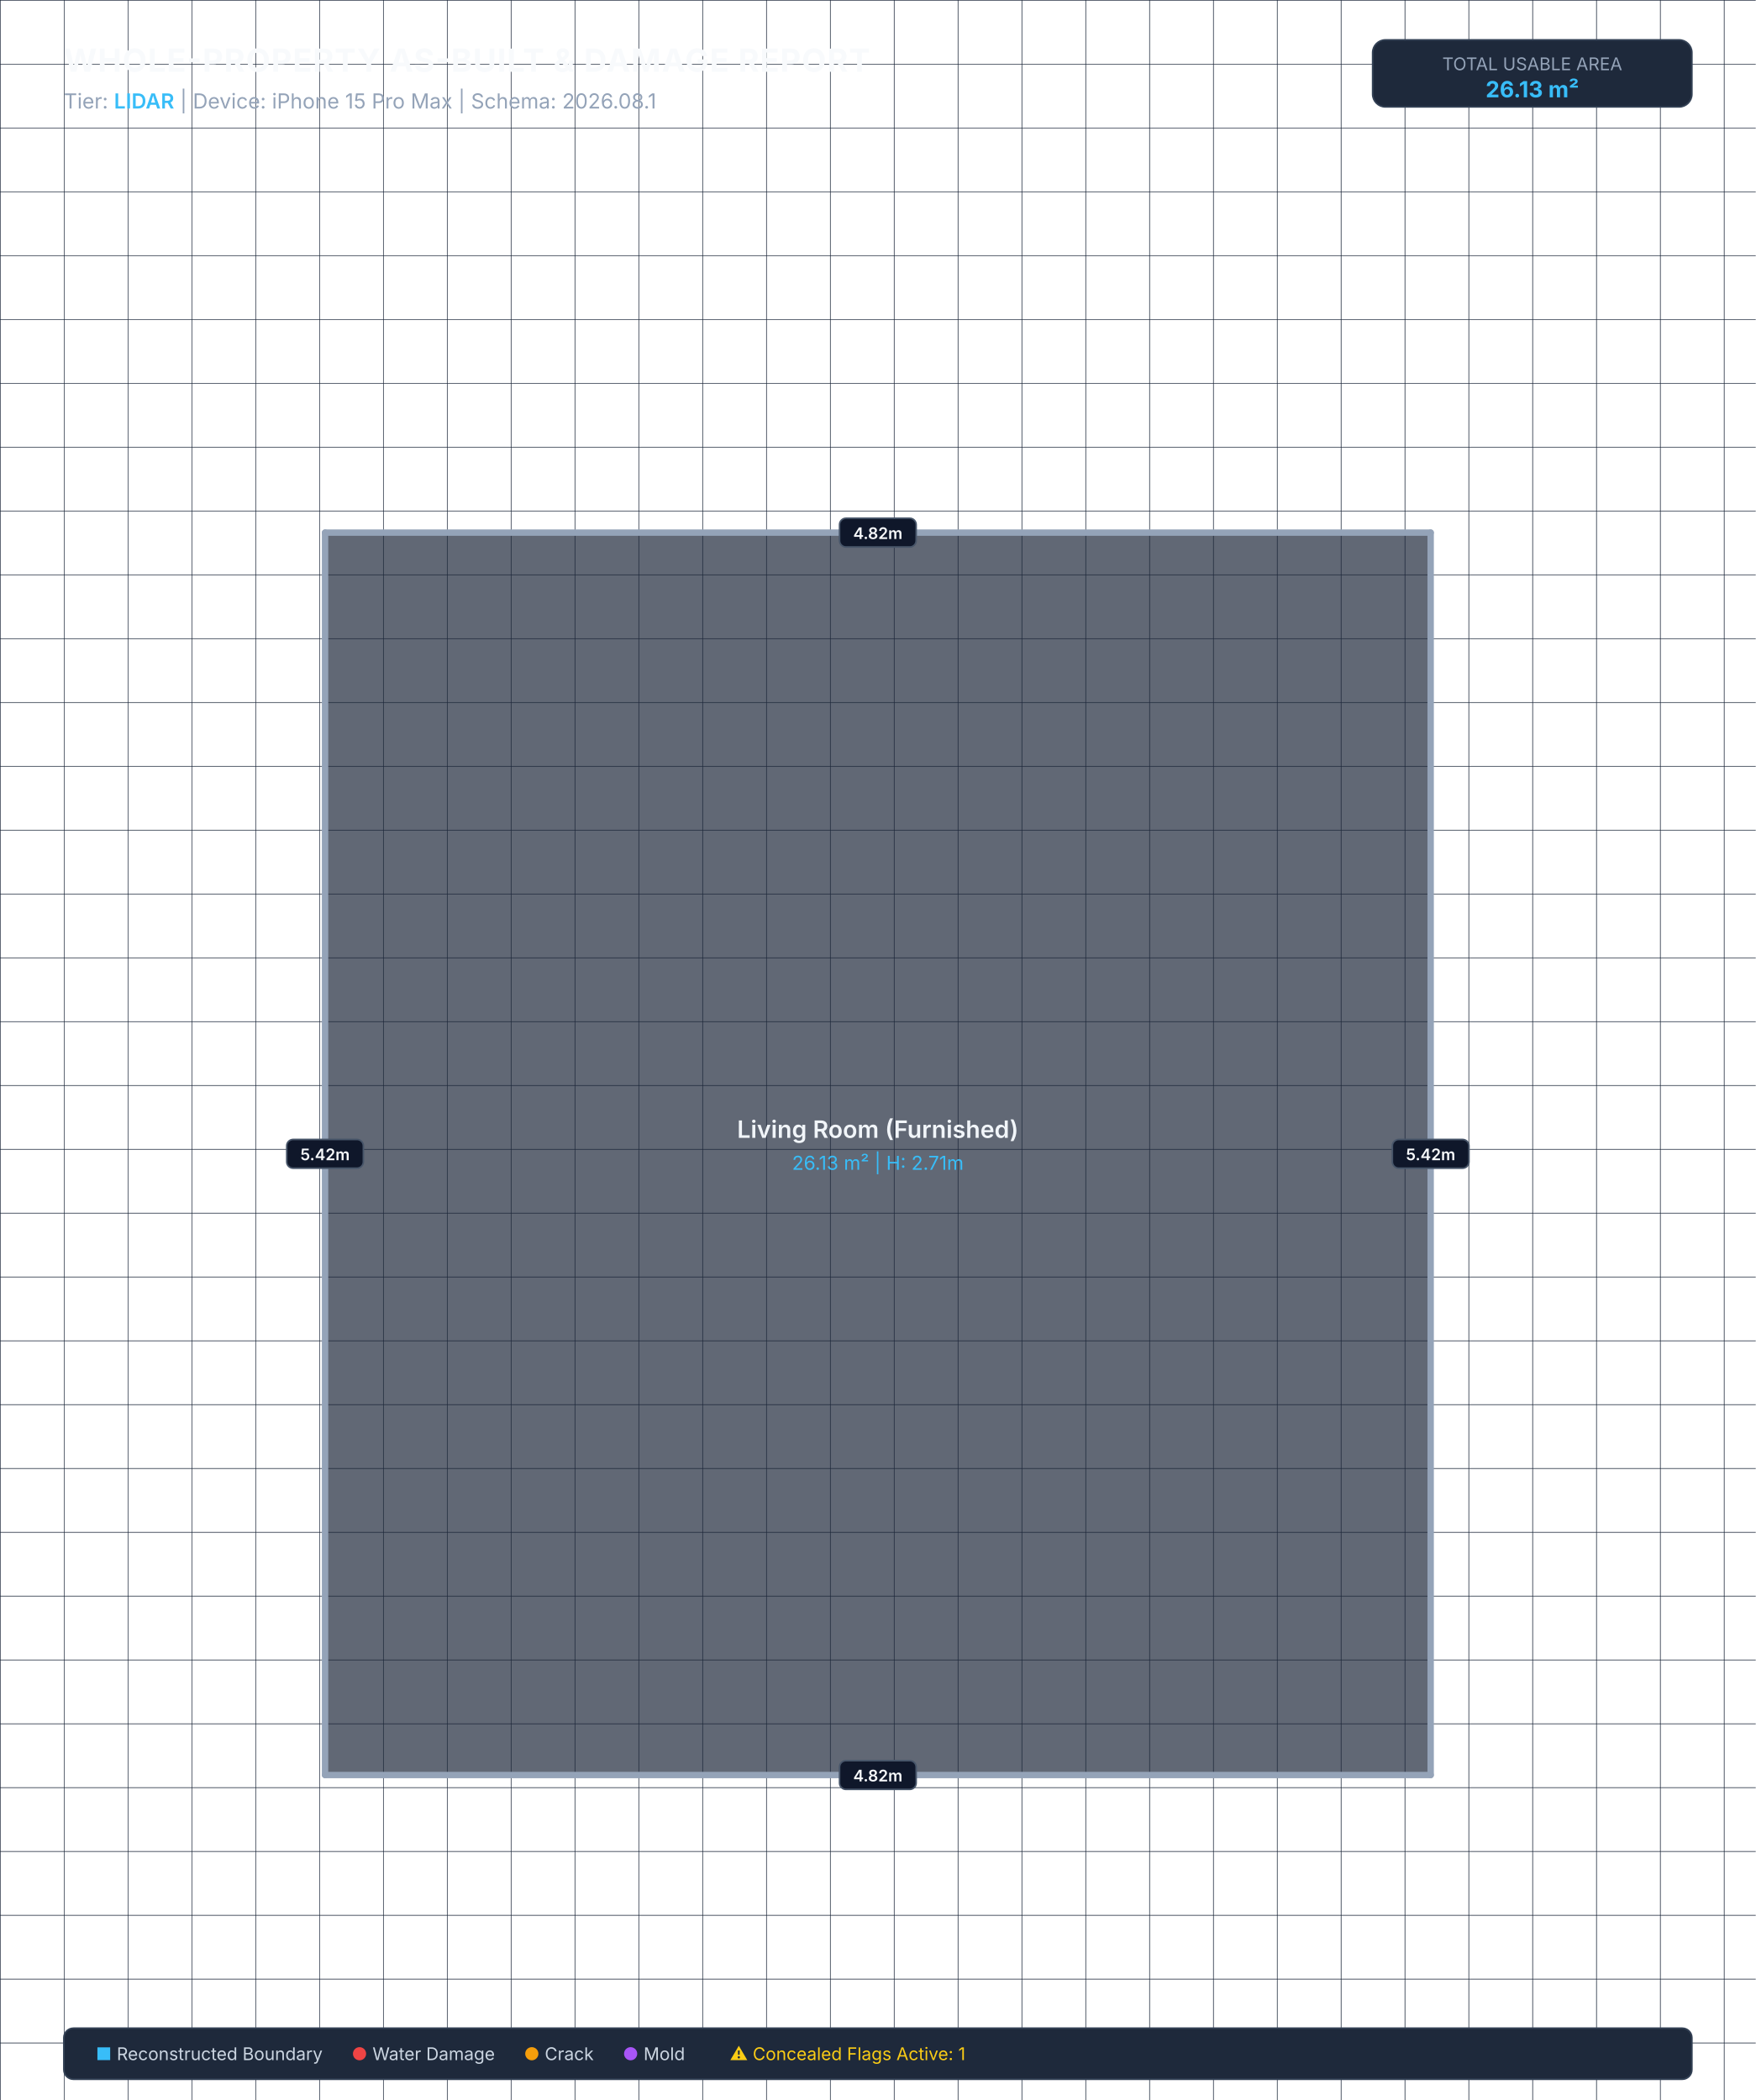
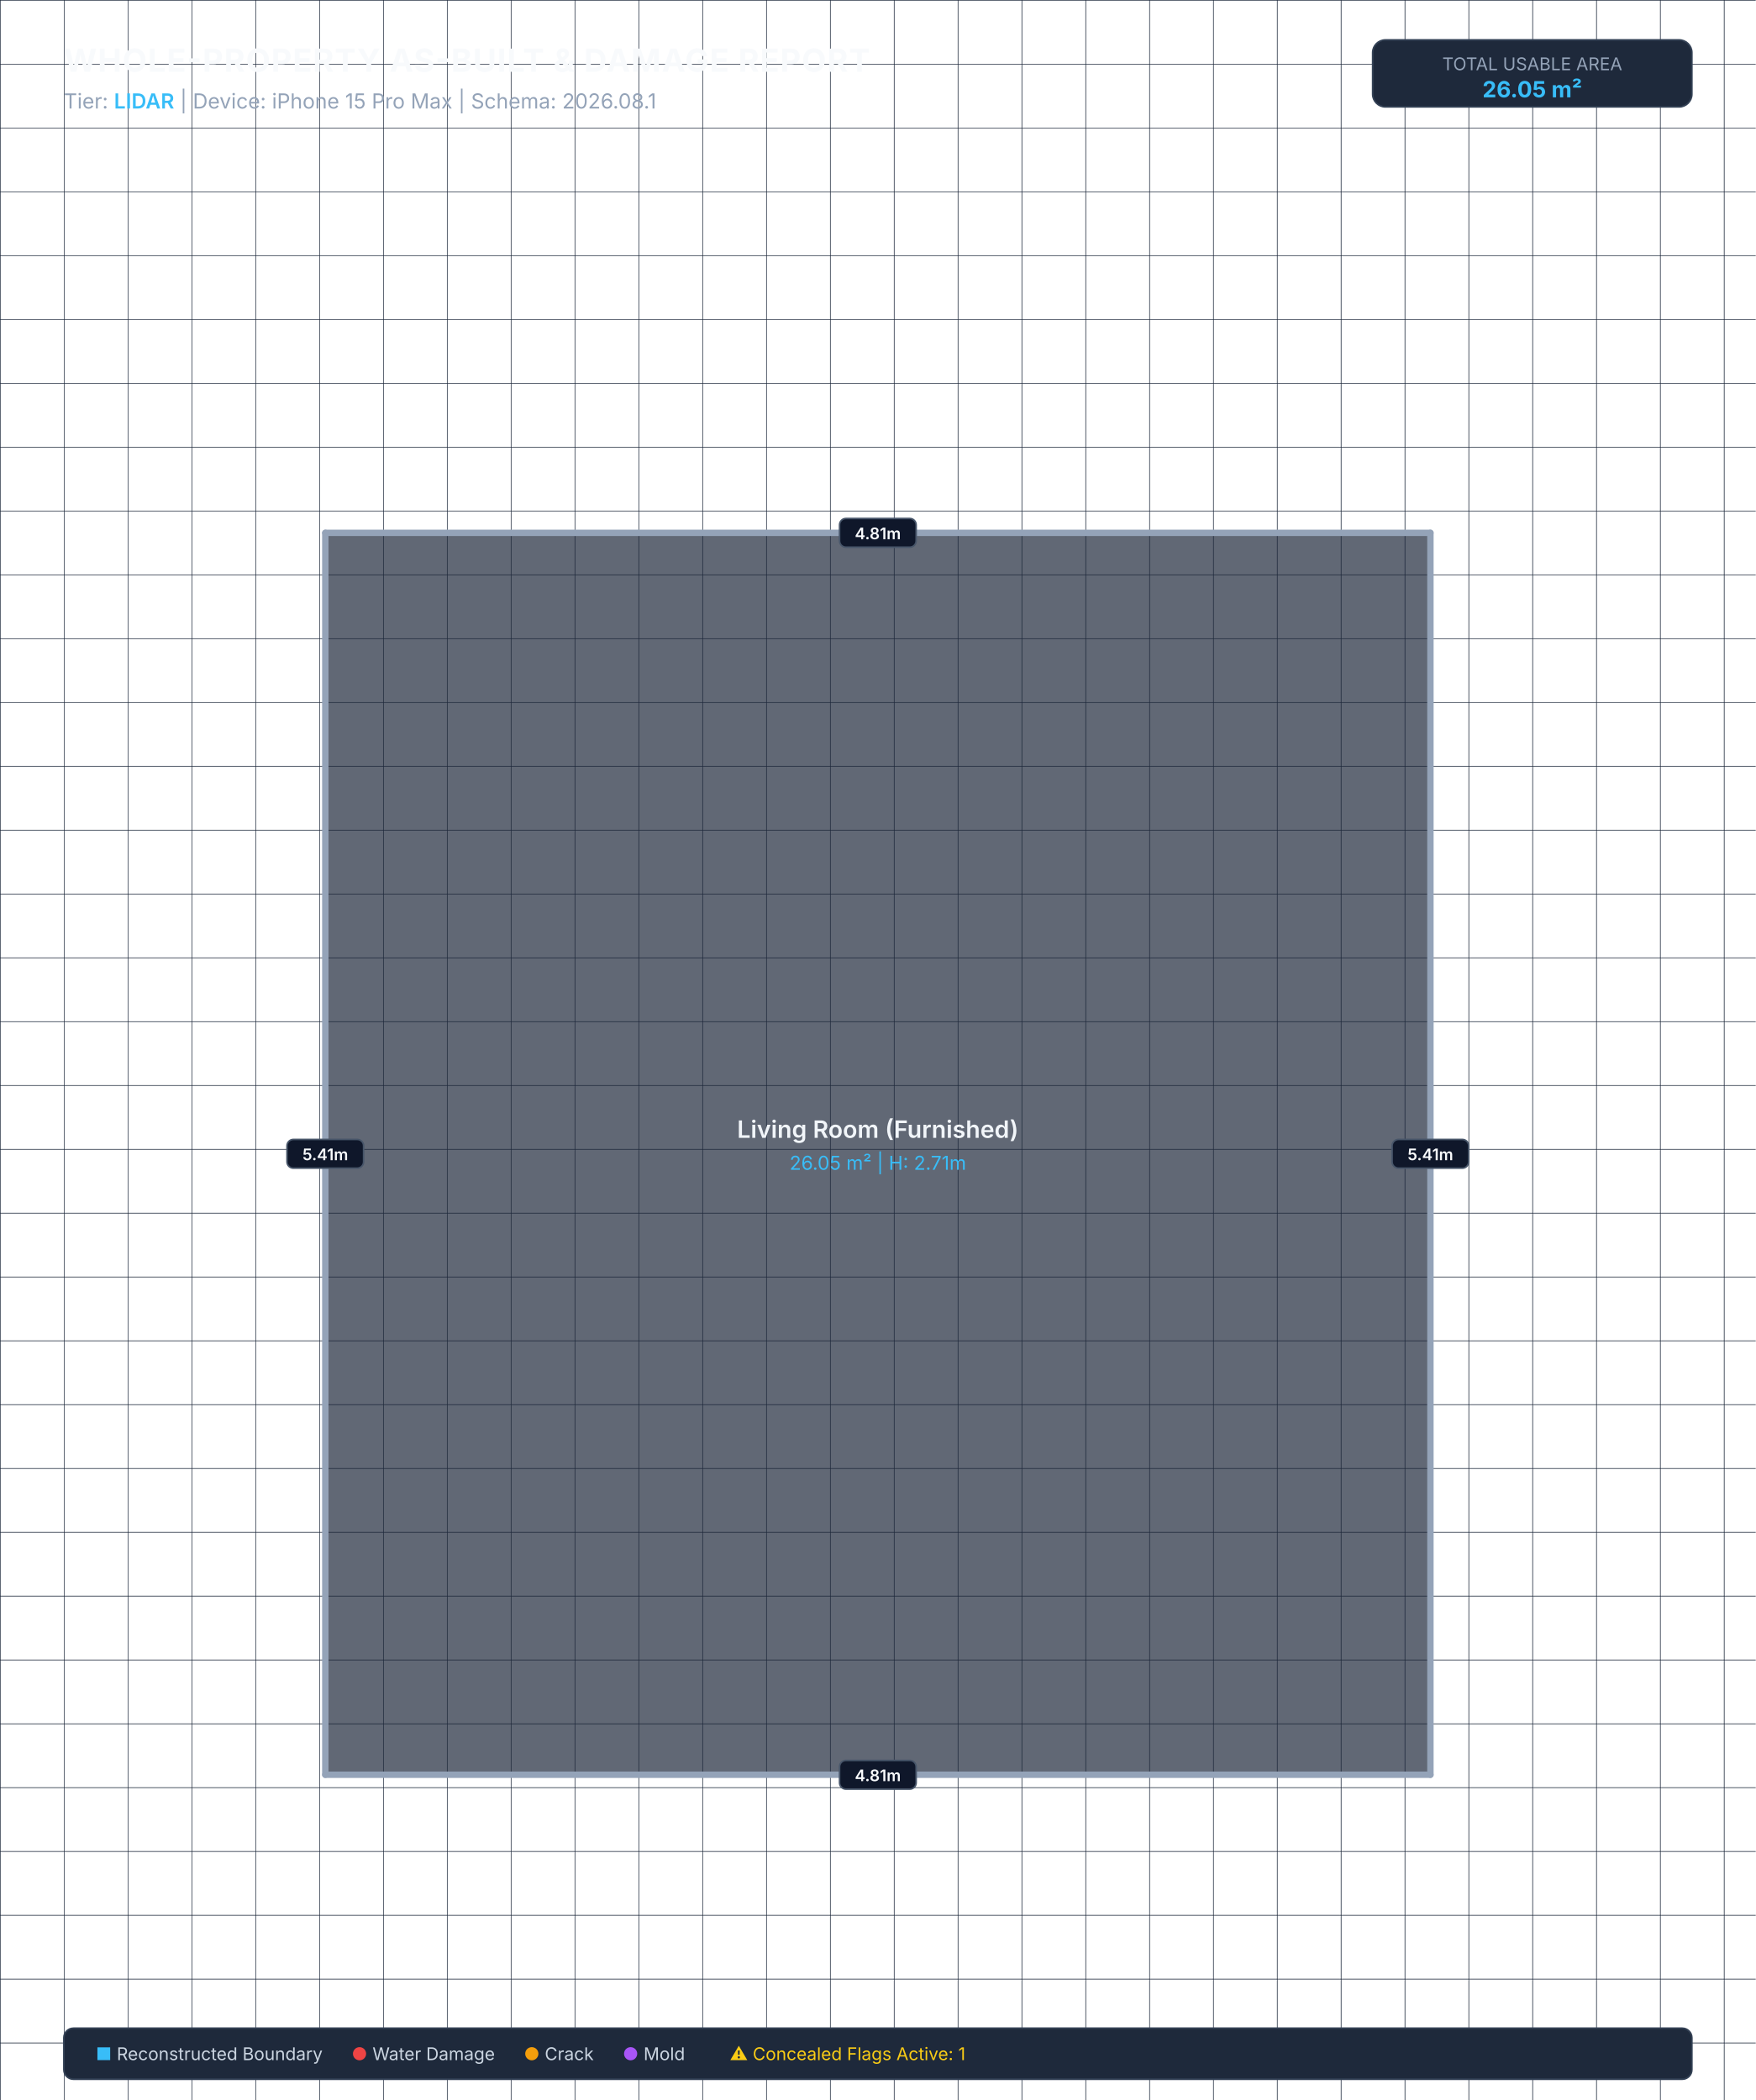
<svg xmlns="http://www.w3.org/2000/svg" viewBox="0 0 1100 1316" width="100%" height="100%" style="background-color: #0b0f19; font-family: Inter, system-ui, -apple-system, sans-serif;">
  <defs>
    <filter id="glow" x="-20%" y="-20%" width="140%" height="140%">
      <feGaussianBlur stdDeviation="3" result="blur" />
      <feComposite in="SourceGraphic" in2="blur" operator="over" />
    </filter>
    <pattern id="grid" width="40" height="40" patternUnits="userSpaceOnUse">
      <path d="M 40 0 L 0 0 0 40" fill="none" stroke="#1e293b" stroke-width="0.75" />
    </pattern>
  </defs>
  <rect width="1100" height="1316" fill="url(#grid)" />
  <text x="40" y="45" fill="#f8fafc" font-size="20" font-weight="700" letter-spacing="0.5">WHOLE-PROPERTY AS-BUILT &amp; DAMAGE REPORT</text>
  <text x="40" y="68" fill="#94a3b8" font-size="13">Tier: <tspan fill="#38bdf8" font-weight="600">LIDAR</tspan> | Device: iPhone 15 Pro Max | Schema: 2026.08.1</text>
  <rect x="860" y="25" width="200" height="42" rx="8" fill="#1e293b" stroke="#334155" />
  <text x="960" y="44" fill="#94a3b8" font-size="11" text-anchor="middle">TOTAL USABLE AREA</text>
-   <text x="960" y="61" fill="#38bdf8" font-size="14" font-weight="700" text-anchor="middle">26.13 m²</text>
-   <polygon points="203.655,333.778 896.345,333.778 896.345,1112.345 203.655,1112.345" fill="#1e293b" fill-opacity="0.7" stroke="#475569" stroke-width="1.5" stroke-dasharray="4,4" />
-   <text x="550.0" y="713.062" fill="#f1f5f9" font-size="15" font-weight="600" text-anchor="middle">Living Room (Furnished)</text>
-   <text x="550.0" y="733.062" fill="#38bdf8" font-size="12" text-anchor="middle">26.13 m² | H: 2.71m</text>
-   <line x1="203.655" y1="333.778" x2="896.345" y2="333.778" stroke="#94a3b8" stroke-width="4" stroke-linecap="round" />
-   <rect x="526" y="324.778" width="48" height="18" rx="4" fill="#0f172a" stroke="#475569" stroke-width="1" />
-   <text x="550" y="337.778" fill="#f8fafc" font-size="10" font-weight="600" text-anchor="middle">4.82m</text>
-   <line x1="896.345" y1="333.778" x2="896.345" y2="1112.345" stroke="#94a3b8" stroke-width="4" stroke-linecap="round" />
-   <rect x="872.345" y="714.062" width="48" height="18" rx="4" fill="#0f172a" stroke="#475569" stroke-width="1" />
-   <text x="896.345" y="727.062" fill="#f8fafc" font-size="10" font-weight="600" text-anchor="middle">5.42m</text>
-   <line x1="896.345" y1="1112.345" x2="203.655" y2="1112.345" stroke="#94a3b8" stroke-width="4" stroke-linecap="round" />
-   <rect x="526" y="1103.345" width="48" height="18" rx="4" fill="#0f172a" stroke="#475569" stroke-width="1" />
-   <text x="550" y="1116.345" fill="#f8fafc" font-size="10" font-weight="600" text-anchor="middle">4.82m</text>
-   <line x1="203.655" y1="1112.345" x2="203.655" y2="333.778" stroke="#94a3b8" stroke-width="4" stroke-linecap="round" />
-   <rect x="179.655" y="714.062" width="48" height="18" rx="4" fill="#0f172a" stroke="#475569" stroke-width="1" />
-   <text x="203.655" y="727.062" fill="#f8fafc" font-size="10" font-weight="600" text-anchor="middle">5.42m</text>
+   <text x="960" y="61" fill="#38bdf8" font-size="14" font-weight="700" text-anchor="middle">26.05 m²</text>
+   <polygon points="203.813,333.914 896.187,333.914 896.187,1112.187 203.813,1112.187" fill="#1e293b" fill-opacity="0.7" stroke="#475569" stroke-width="1.5" stroke-dasharray="4,4" />
+   <text x="550.0" y="713.05" fill="#f1f5f9" font-size="15" font-weight="600" text-anchor="middle">Living Room (Furnished)</text>
+   <text x="550.0" y="733.05" fill="#38bdf8" font-size="12" text-anchor="middle">26.05 m² | H: 2.71m</text>
+   <line x1="203.813" y1="333.914" x2="896.187" y2="333.914" stroke="#94a3b8" stroke-width="4" stroke-linecap="round" />
+   <rect x="526.0" y="324.914" width="48" height="18" rx="4" fill="#0f172a" stroke="#475569" stroke-width="1" />
+   <text x="550.0" y="337.914" fill="#f8fafc" font-size="10" font-weight="600" text-anchor="middle">4.81m</text>
+   <line x1="896.187" y1="333.914" x2="896.187" y2="1112.187" stroke="#94a3b8" stroke-width="4" stroke-linecap="round" />
+   <rect x="872.187" y="714.05" width="48" height="18" rx="4" fill="#0f172a" stroke="#475569" stroke-width="1" />
+   <text x="896.187" y="727.05" fill="#f8fafc" font-size="10" font-weight="600" text-anchor="middle">5.41m</text>
+   <line x1="896.187" y1="1112.187" x2="203.813" y2="1112.187" stroke="#94a3b8" stroke-width="4" stroke-linecap="round" />
+   <rect x="526.0" y="1103.187" width="48" height="18" rx="4" fill="#0f172a" stroke="#475569" stroke-width="1" />
+   <text x="550.0" y="1116.187" fill="#f8fafc" font-size="10" font-weight="600" text-anchor="middle">4.81m</text>
+   <line x1="203.813" y1="1112.187" x2="203.813" y2="333.914" stroke="#94a3b8" stroke-width="4" stroke-linecap="round" />
+   <rect x="179.813" y="714.05" width="48" height="18" rx="4" fill="#0f172a" stroke="#475569" stroke-width="1" />
+   <text x="203.813" y="727.05" fill="#f8fafc" font-size="10" font-weight="600" text-anchor="middle">5.41m</text>
  <rect x="40" y="1271" width="1020" height="32" rx="6" fill="#1e293b" stroke="#334155" />
  <text x="60" y="1291" fill="#cbd5e1" font-size="11">
    <tspan fill="#38bdf8">■</tspan> Reconstructed Boundary  <tspan fill="#ef4444" dx="15">●</tspan> Water Damage  <tspan fill="#f59e0b" dx="15">●</tspan> Crack  <tspan fill="#a855f7" dx="15">●</tspan> Mold  <tspan dx="25" fill="#facc15">⚠ Concealed Flags Active: 1</tspan>
  </text>
</svg>
